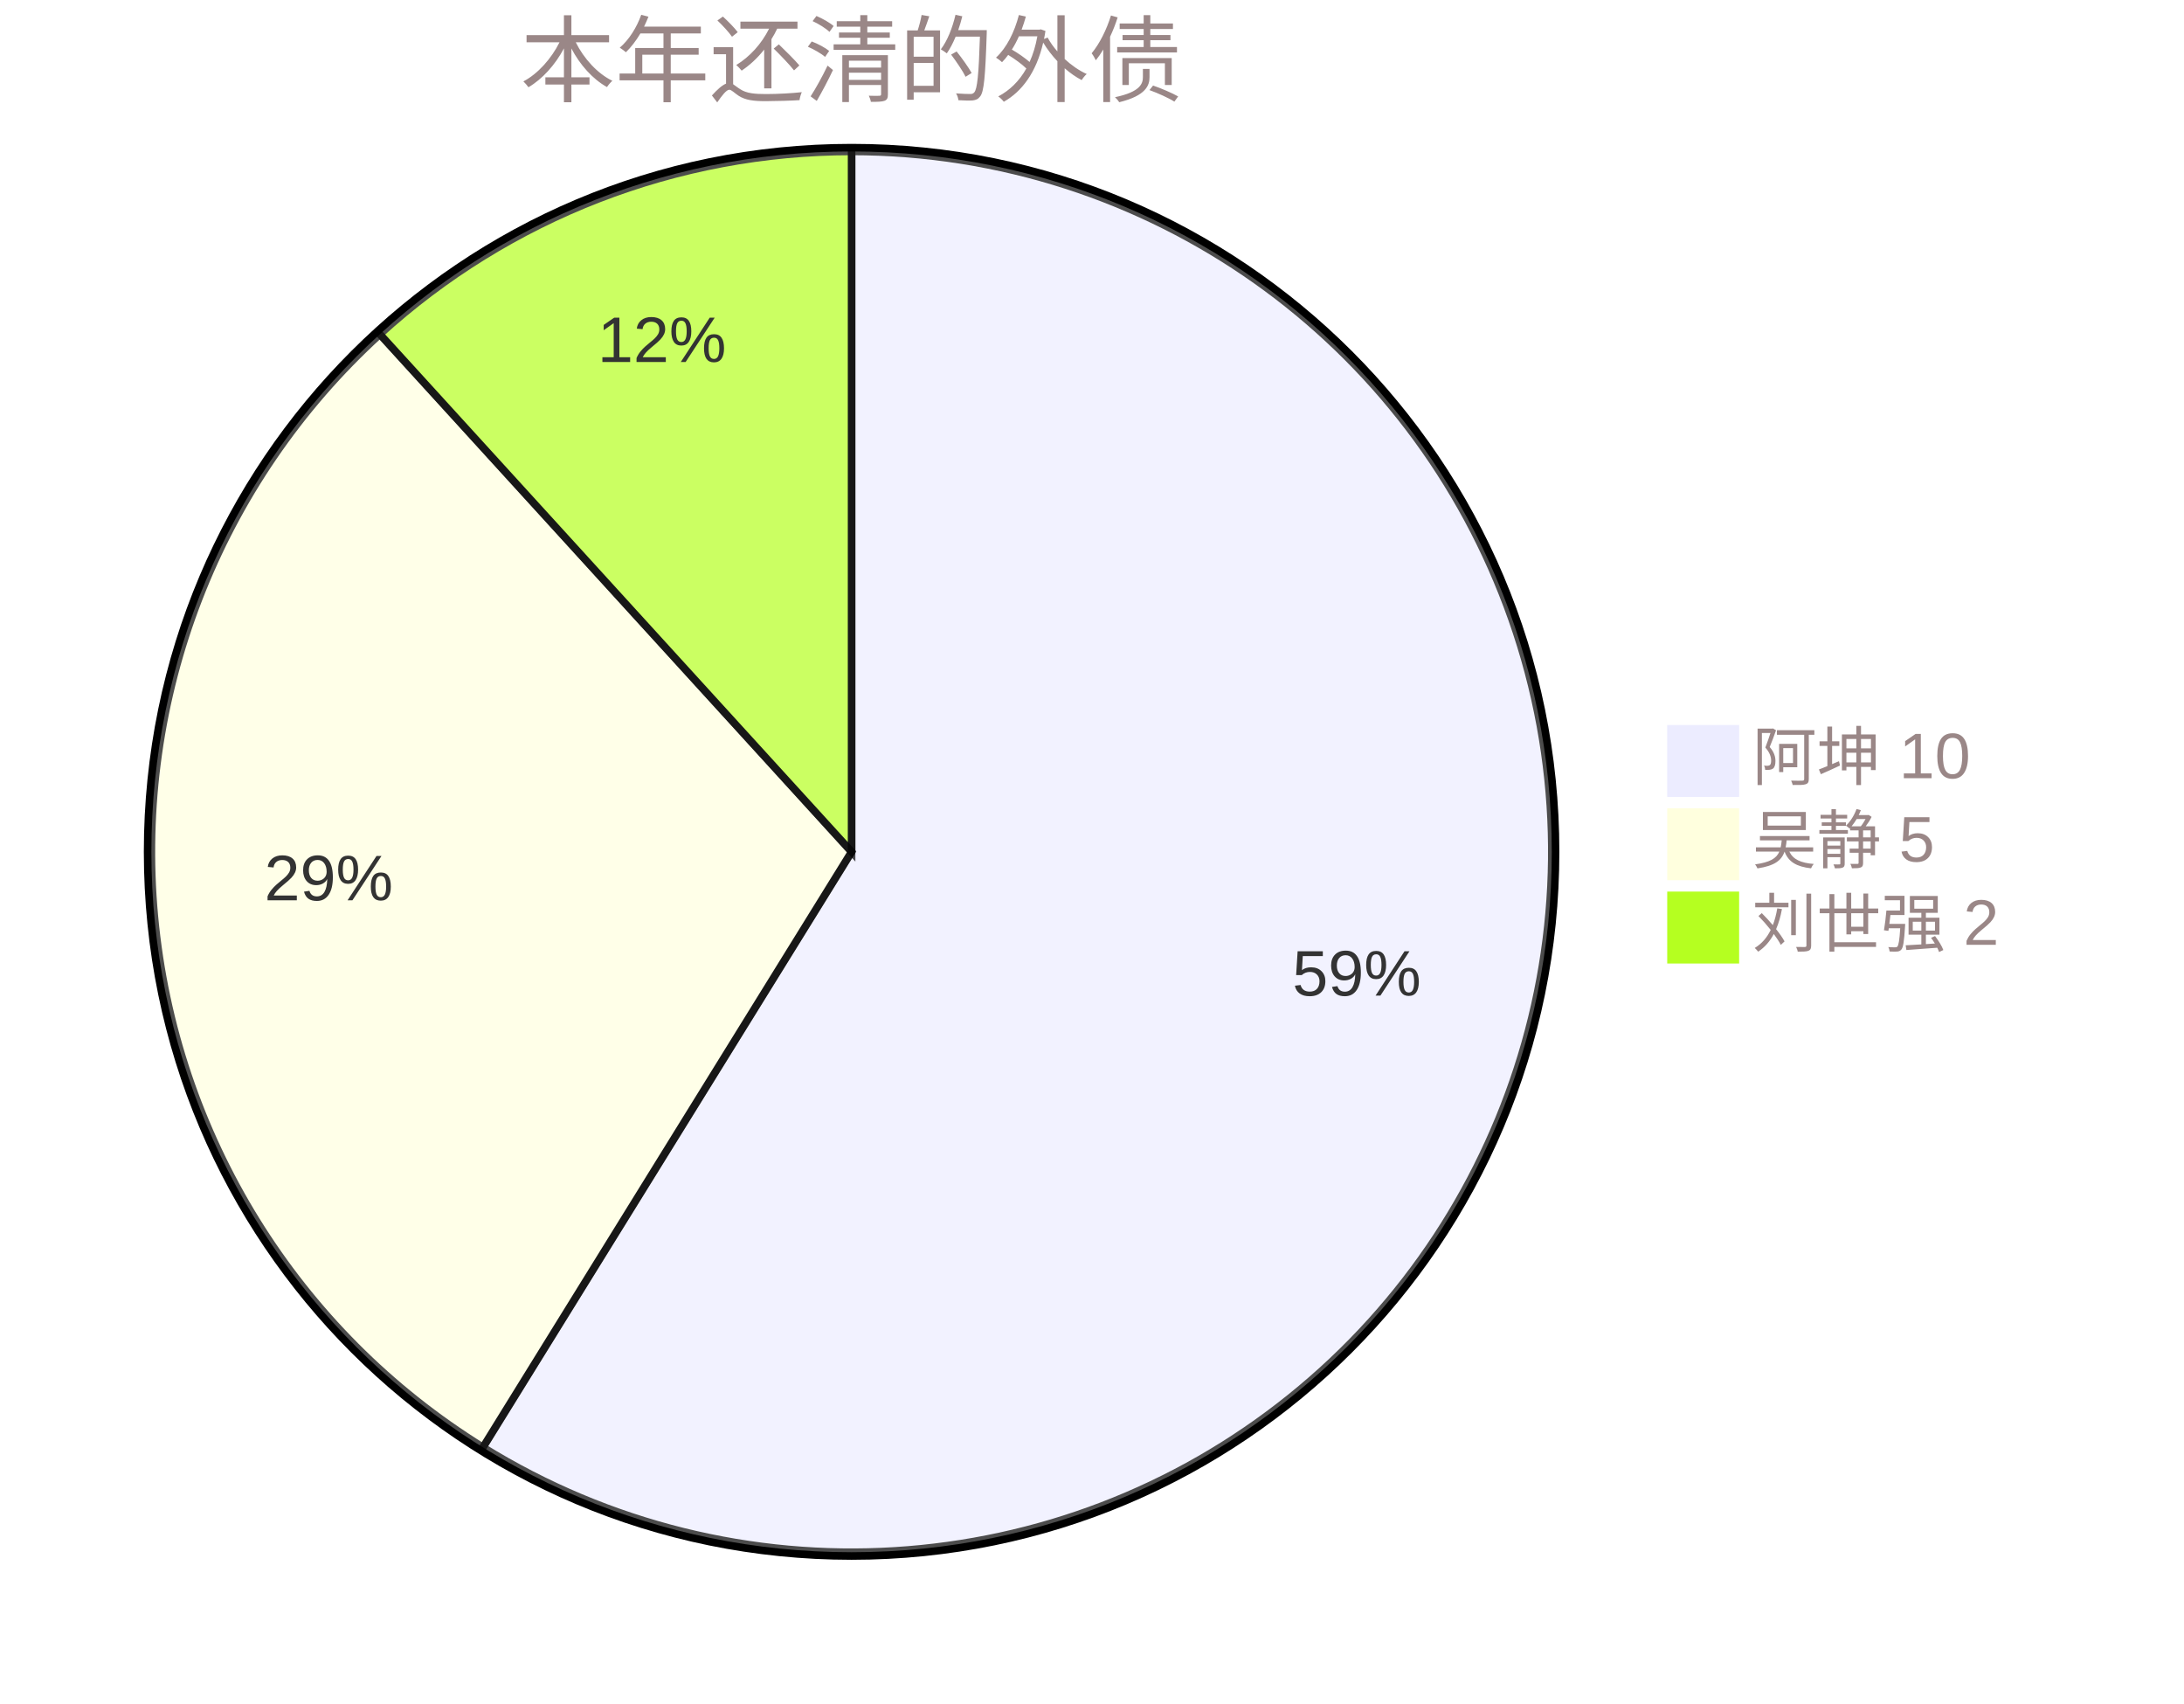
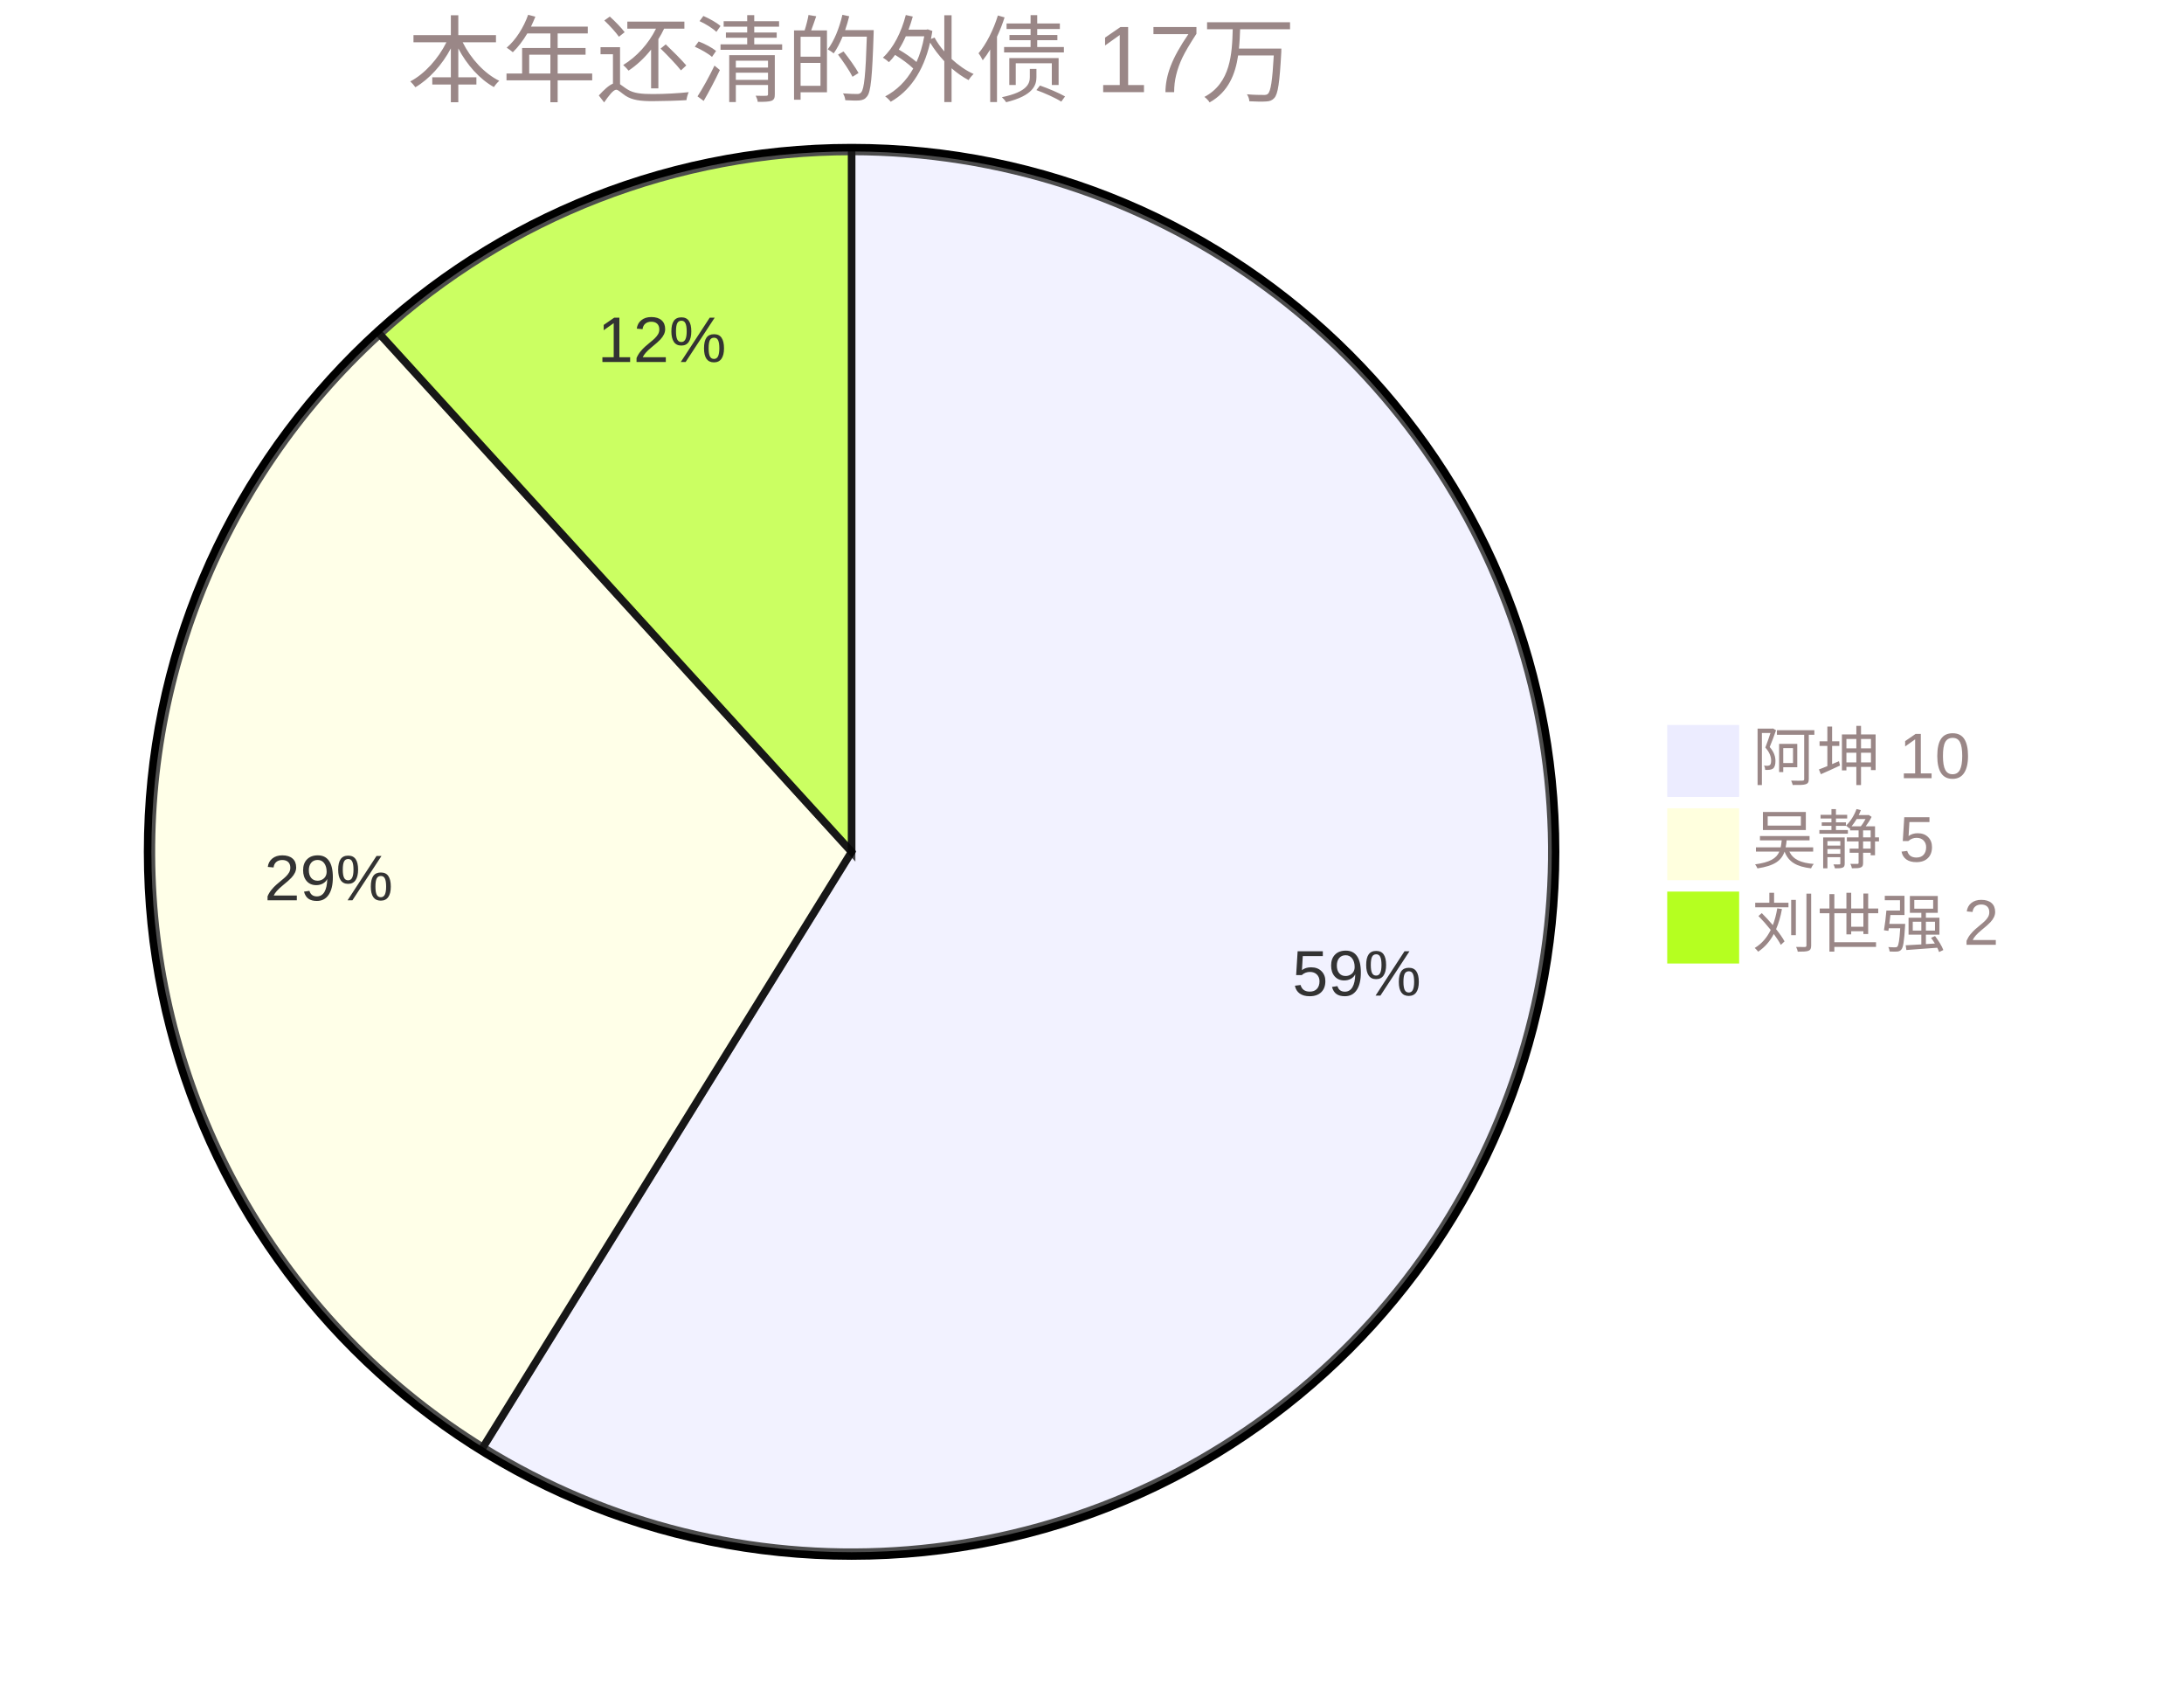
<svg xmlns="http://www.w3.org/2000/svg" aria-roledescription="pie" role="graphics-document document" style="max-width: 577.039px;" viewBox="0 0 577.039 450" width="100%" id="svg-mermaid-1735266528257-1">
  <style>#svg-mermaid-1735266528257-1{font-family:"trebuchet ms",verdana,arial,sans-serif;font-size:16px;fill:#333;}#svg-mermaid-1735266528257-1 .error-icon{fill:#552222;}#svg-mermaid-1735266528257-1 .error-text{fill:#552222;stroke:#552222;}#svg-mermaid-1735266528257-1 .edge-thickness-normal{stroke-width:1px;}#svg-mermaid-1735266528257-1 .edge-thickness-thick{stroke-width:3.5px;}#svg-mermaid-1735266528257-1 .edge-pattern-solid{stroke-dasharray:0;}#svg-mermaid-1735266528257-1 .edge-thickness-invisible{stroke-width:0;fill:none;}#svg-mermaid-1735266528257-1 .edge-pattern-dashed{stroke-dasharray:3;}#svg-mermaid-1735266528257-1 .edge-pattern-dotted{stroke-dasharray:2;}#svg-mermaid-1735266528257-1 .marker{fill:#333333;stroke:#333333;}#svg-mermaid-1735266528257-1 .marker.cross{stroke:#333333;}#svg-mermaid-1735266528257-1 svg{font-family:"trebuchet ms",verdana,arial,sans-serif;font-size:16px;}#svg-mermaid-1735266528257-1 p{margin:0;}#svg-mermaid-1735266528257-1 .pieCircle{stroke:black;stroke-width:2px;opacity:0.7;}#svg-mermaid-1735266528257-1 .pieOuterCircle{stroke:black;stroke-width:2px;fill:none;}#svg-mermaid-1735266528257-1 .pieTitleText{text-anchor:middle;font-size:25px;fill:#9a8787;font-family:"trebuchet ms",verdana,arial,sans-serif;}#svg-mermaid-1735266528257-1 .slice{font-family:"trebuchet ms",verdana,arial,sans-serif;fill:#333;font-size:17px;}#svg-mermaid-1735266528257-1 .legend text{fill:#9a8787;font-family:"trebuchet ms",verdana,arial,sans-serif;font-size:17px;}#svg-mermaid-1735266528257-1 :root{--mermaid-font-family:"trebuchet ms",verdana,arial,sans-serif;}</style>
  <g />
  <g transform="translate(225,225)">
    <circle class="pieOuterCircle" r="186" cy="0" cx="0" />
    <path class="pieCircle" fill="#ECECFF" d="M0,-185A185,185,0,1,1,-97.39,157.29L0,0Z" />
    <path class="pieCircle" fill="#ffffde" d="M-97.39,157.29A185,185,0,0,1,-124.634,-136.717L0,0Z" />
    <path class="pieCircle" fill="hsl(80, 100%, 56.275%)" d="M-124.634,-136.717A185,185,0,0,1,0,-185L0,0Z" />
    <text style="text-anchor: middle;" class="slice" transform="translate(133.4533,37.97074)">59%</text>
    <text style="text-anchor: middle;" class="slice" transform="translate(-138.1581,12.80223)">29%</text>
    <text style="text-anchor: middle;" class="slice" transform="translate(-50.12228,-129.3805)">12%</text>
-     <text class="pieTitleText" y="-200" x="0">本年还清的外债</text>
+     <text class="pieTitleText" y="-200" x="0">本年还清的外债 17万</text>
    <g transform="translate(216,-33)" class="legend">
      <rect style="fill: rgb(236, 236, 255); stroke: rgb(236, 236, 255);" height="18" width="18" />
      <text y="14" x="22">阿坤 10</text>
    </g>
    <g transform="translate(216,-11)" class="legend">
      <rect style="fill: rgb(255, 255, 222); stroke: rgb(255, 255, 222);" height="18" width="18" />
      <text y="14" x="22">吴静 5</text>
    </g>
    <g transform="translate(216,11)" class="legend">
      <rect style="fill: rgb(181, 255, 32); stroke: rgb(181, 255, 32);" height="18" width="18" />
      <text y="14" x="22">刘世强 2</text>
    </g>
  </g>
</svg>
